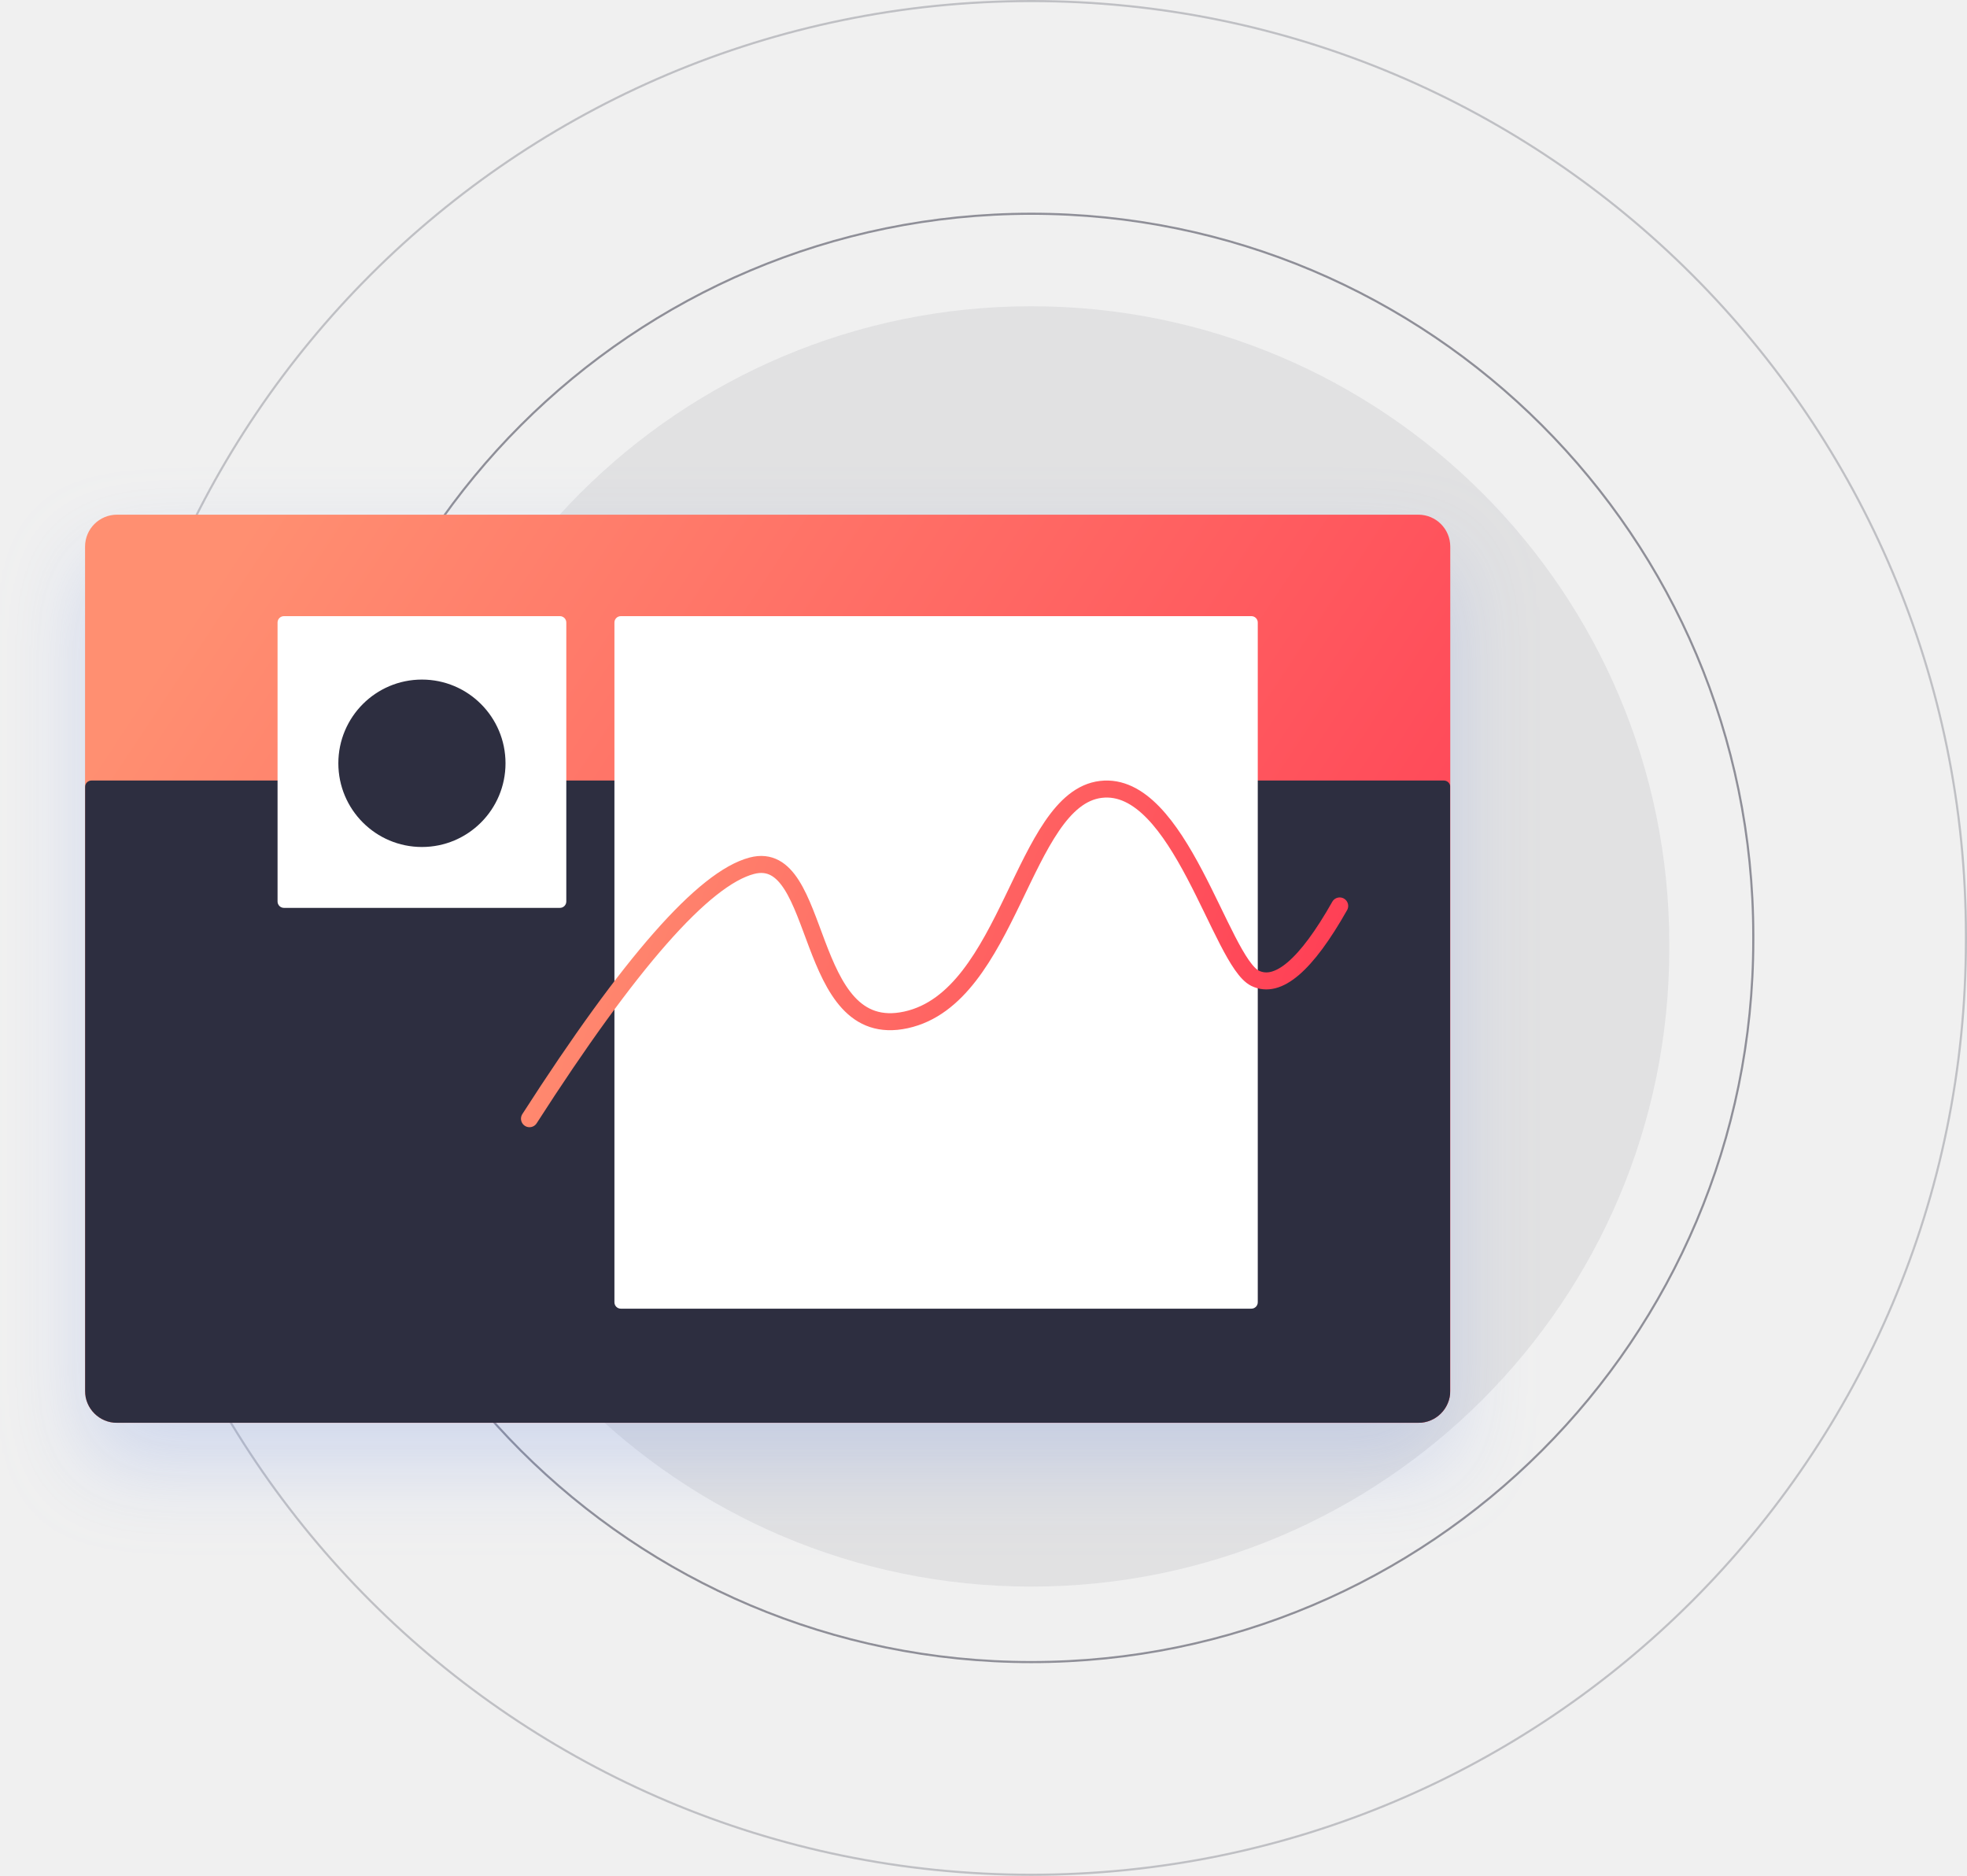
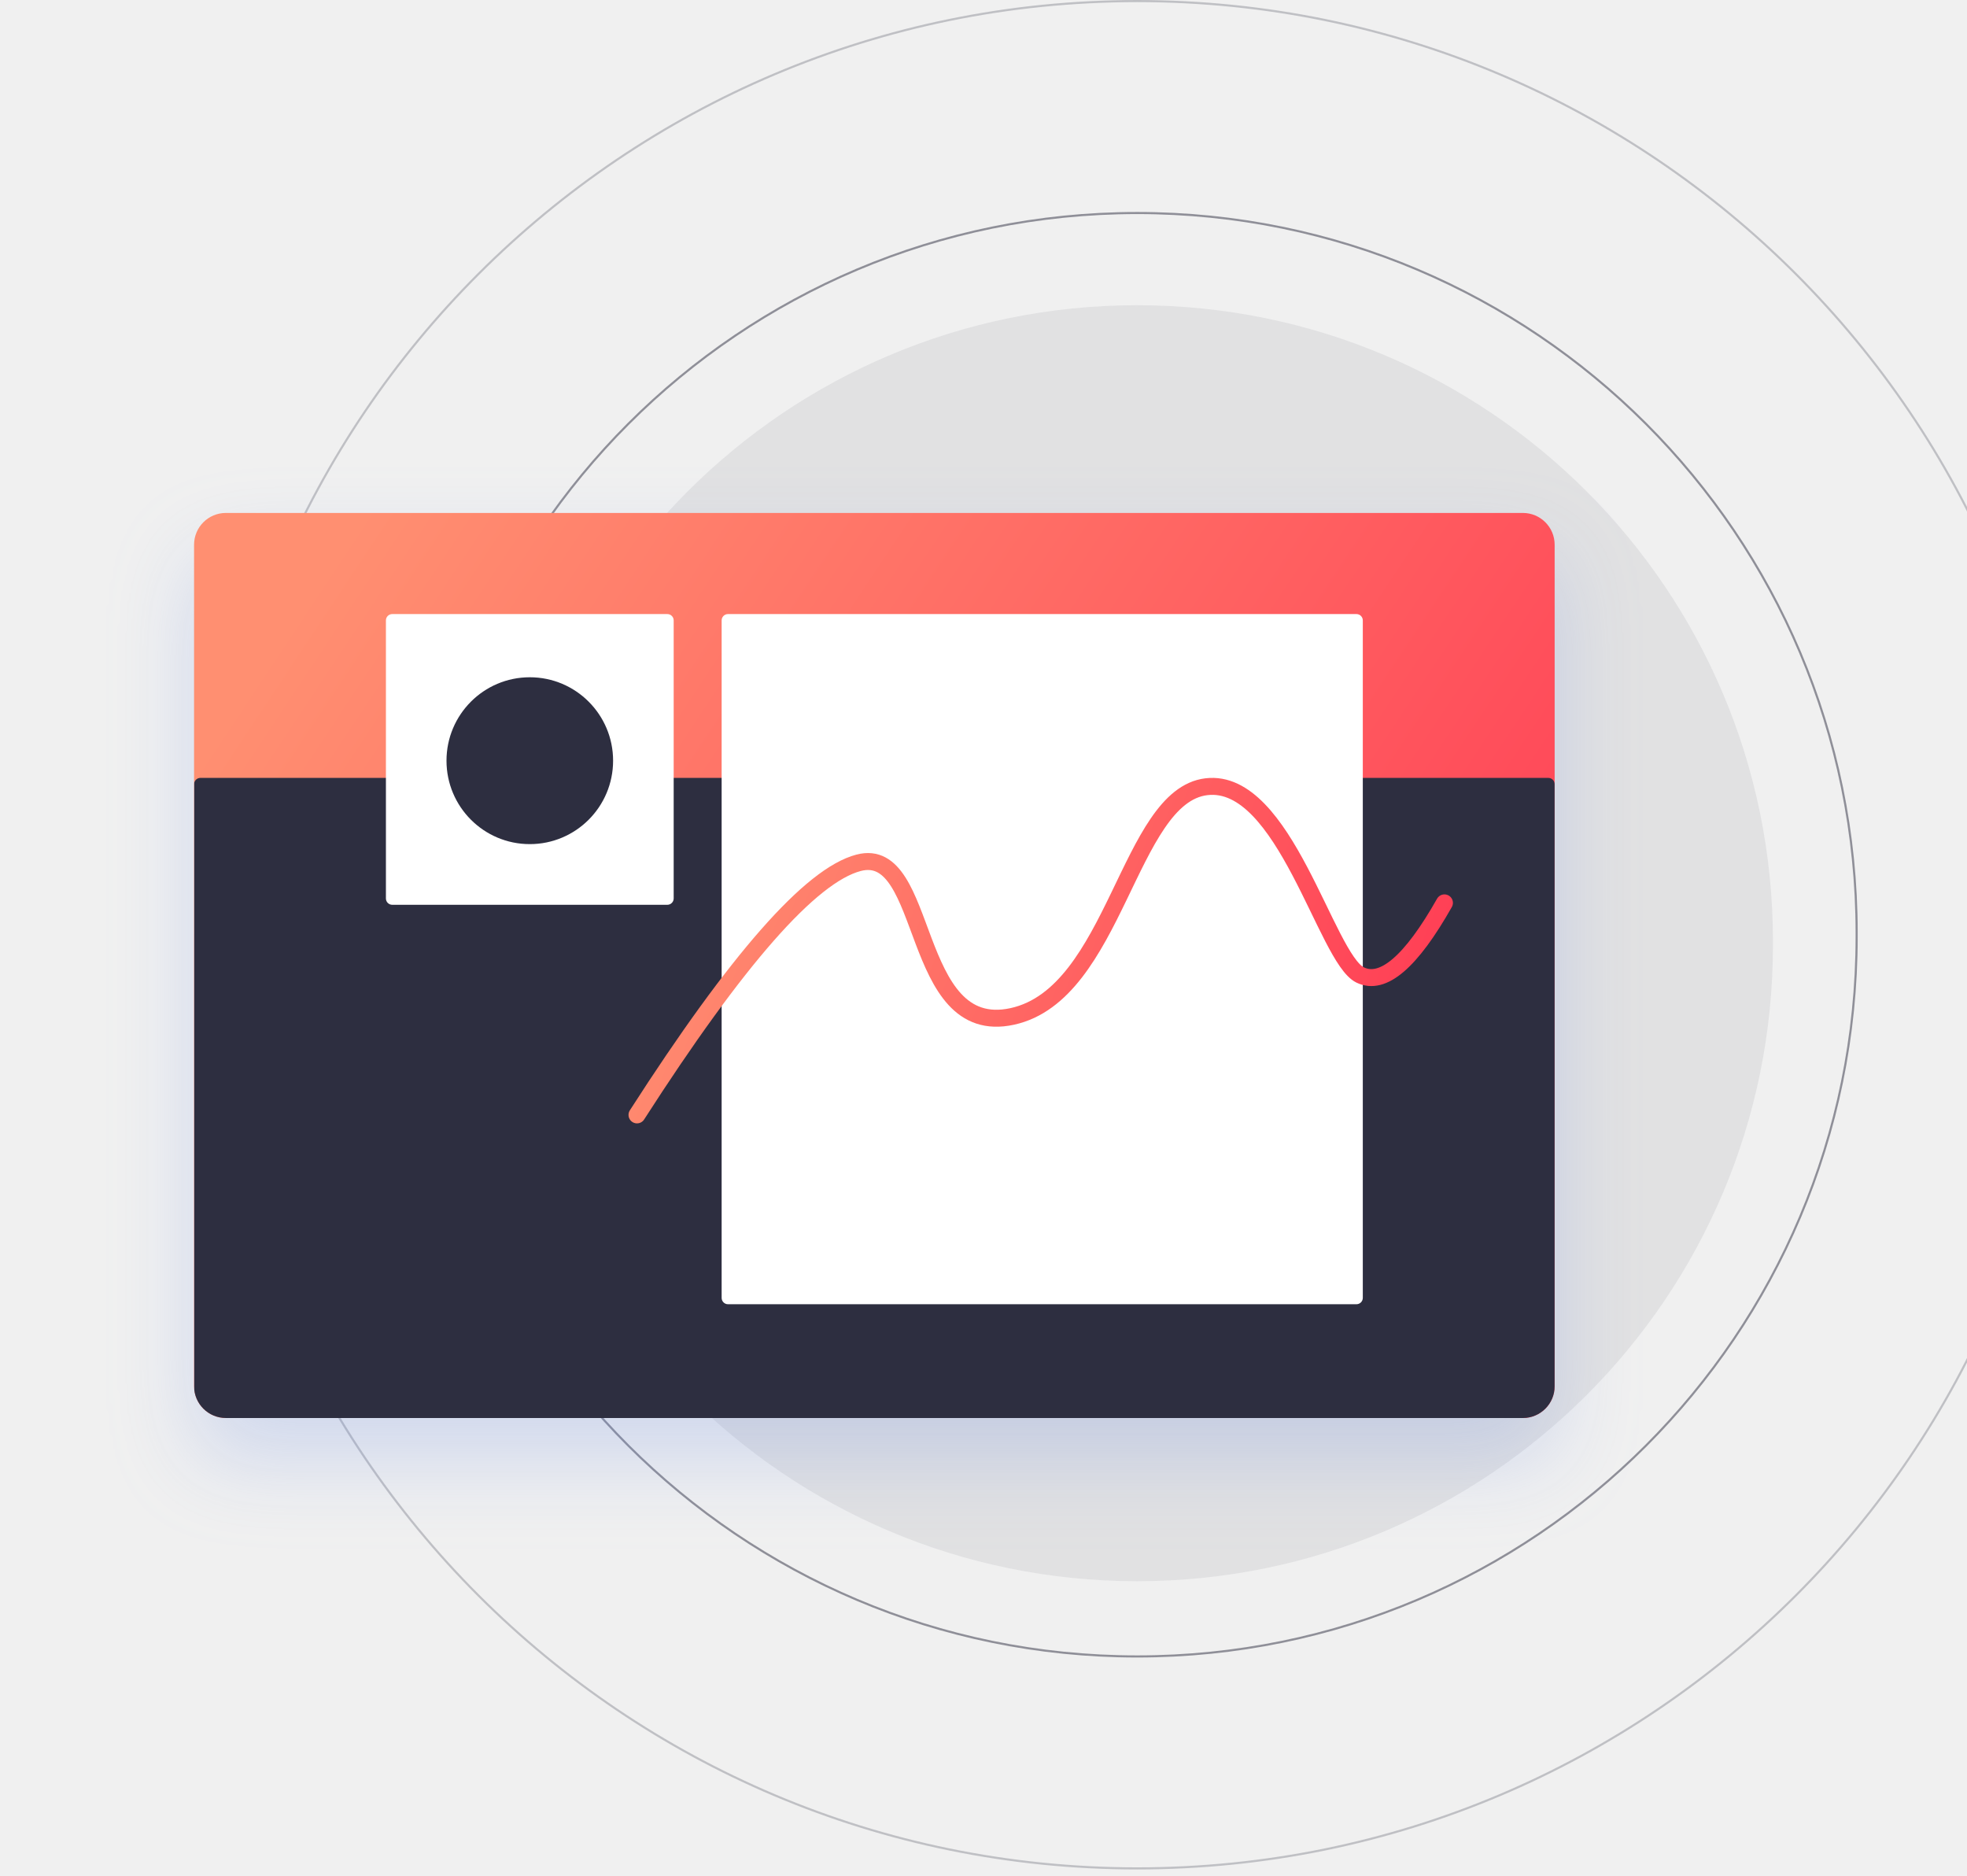
- <svg xmlns="http://www.w3.org/2000/svg" xmlns:xlink="http://www.w3.org/1999/xlink" width="925" height="882">
+ <svg xmlns="http://www.w3.org/2000/svg" xmlns:xlink="http://www.w3.org/1999/xlink" viewBox="-30 0 885 885" width="925" height="882">
  <defs>
    <linearGradient x1="0%" y1="27.881%" x2="100%" y2="72.119%" id="c">
      <stop stop-color="#FF8F71" offset="0%" />
      <stop stop-color="#FF3E55" offset="100%" />
    </linearGradient>
    <linearGradient x1="0%" y1="41.725%" x2="100%" y2="58.275%" id="e">
      <stop stop-color="#FF8F71" offset="0%" />
      <stop stop-color="#FF3E55" offset="100%" />
    </linearGradient>
    <filter x="-10.9%" y="-11.7%" width="121.8%" height="132.8%" filterUnits="objectBoundingBox" id="b">
      <feOffset dy="20" in="SourceAlpha" result="shadowOffsetOuter1" />
      <feGaussianBlur stdDeviation="20" in="shadowOffsetOuter1" result="shadowBlurOuter1" />
      <feColorMatrix values="0 0 0 0 0.422 0 0 0 0 0.554 0 0 0 0 0.894 0 0 0 0.243 0" in="shadowBlurOuter1" />
    </filter>
    <rect id="a" x="0" y="0" width="642" height="427" rx="15" />
  </defs>
  <g transform="translate(40)" fill="none" fill-rule="evenodd">
    <rect fill="#2D2E40" opacity=".08" transform="matrix(1 0 0 -1 0 890)" x="145" y="144" width="600" height="602" rx="300" />
    <rect stroke="#2D2E40" opacity=".5" transform="matrix(1 0 0 -1 0 882)" x="105.5" y="100.5" width="679" height="681" rx="339.5" />
    <rect stroke="#2D2E40" opacity=".25" transform="matrix(1 0 0 -1 0 882)" x="5.5" y=".5" width="879" height="881" rx="439.5" />
    <g transform="translate(0 242)">
      <mask id="d" fill="#fff">
        <use xlink:href="#a" />
      </mask>
      <g fill-rule="nonzero">
        <use fill="#000" filter="url(#b)" xlink:href="#a" />
        <use fill="url(#c)" xlink:href="#a" />
      </g>
      <path d="M3 125h636a3 3 0 013 3v296a3 3 0 01-3 3H3a3 3 0 01-3-3V128a3 3 0 013-3z" fill="#2D2E40" fill-rule="nonzero" mask="url(#d)" />
      <rect fill="#FFF" fill-rule="nonzero" mask="url(#d)" x="90.523" y="47.709" width="135.785" height="137.165" rx="3" />
      <ellipse fill="#2D2E40" mask="url(#d)" cx="158.416" cy="116.888" rx="39.306" ry="39.36" />
      <rect fill="#FFF" fill-rule="nonzero" mask="url(#d)" x="248.939" y="47.709" width="302.538" height="325.617" rx="3" />
    </g>
    <path d="M209 284c47.125-73.367 81.977-113.013 104.557-118.938 33.87-8.886 23.765 83.14 72.535 72.473 48.77-10.666 54.716-103.974 91.603-108.37 36.887-4.397 56.402 80.946 72.515 88.81 10.742 5.241 24.005-6.094 39.79-34.007" stroke="url(#e)" stroke-width="8" stroke-linecap="round" transform="translate(0 242)" />
  </g>
</svg>
